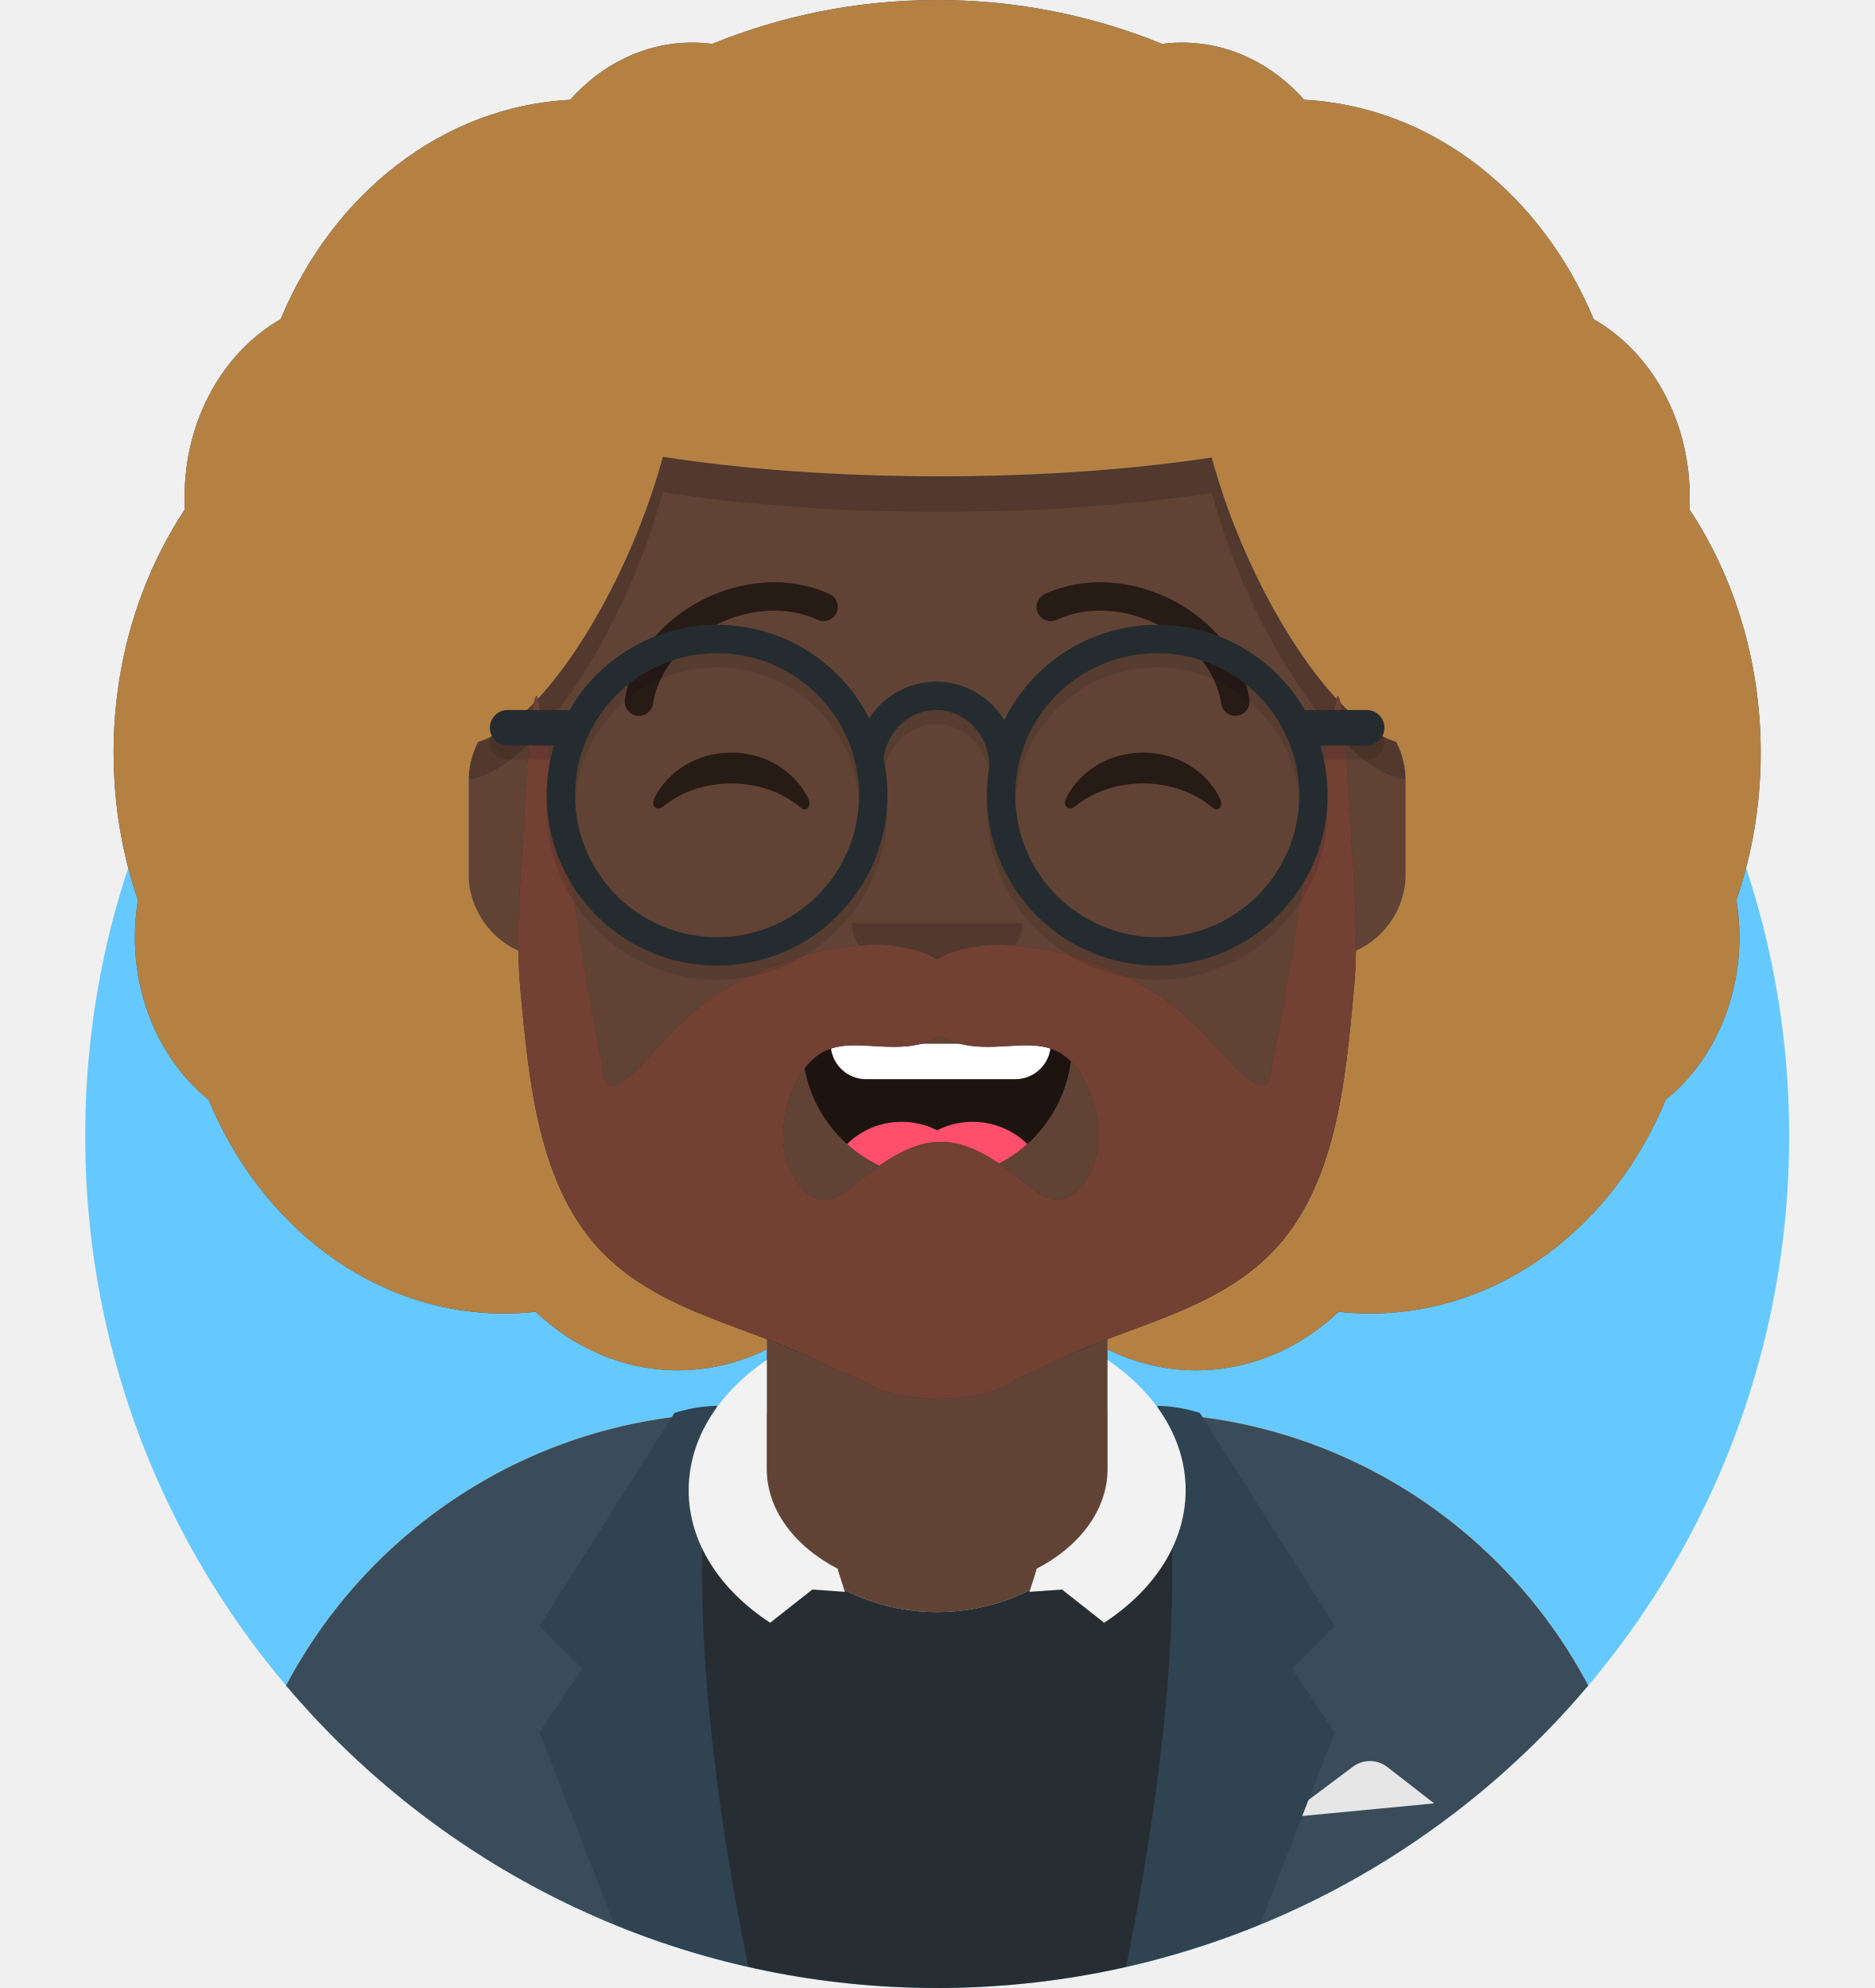
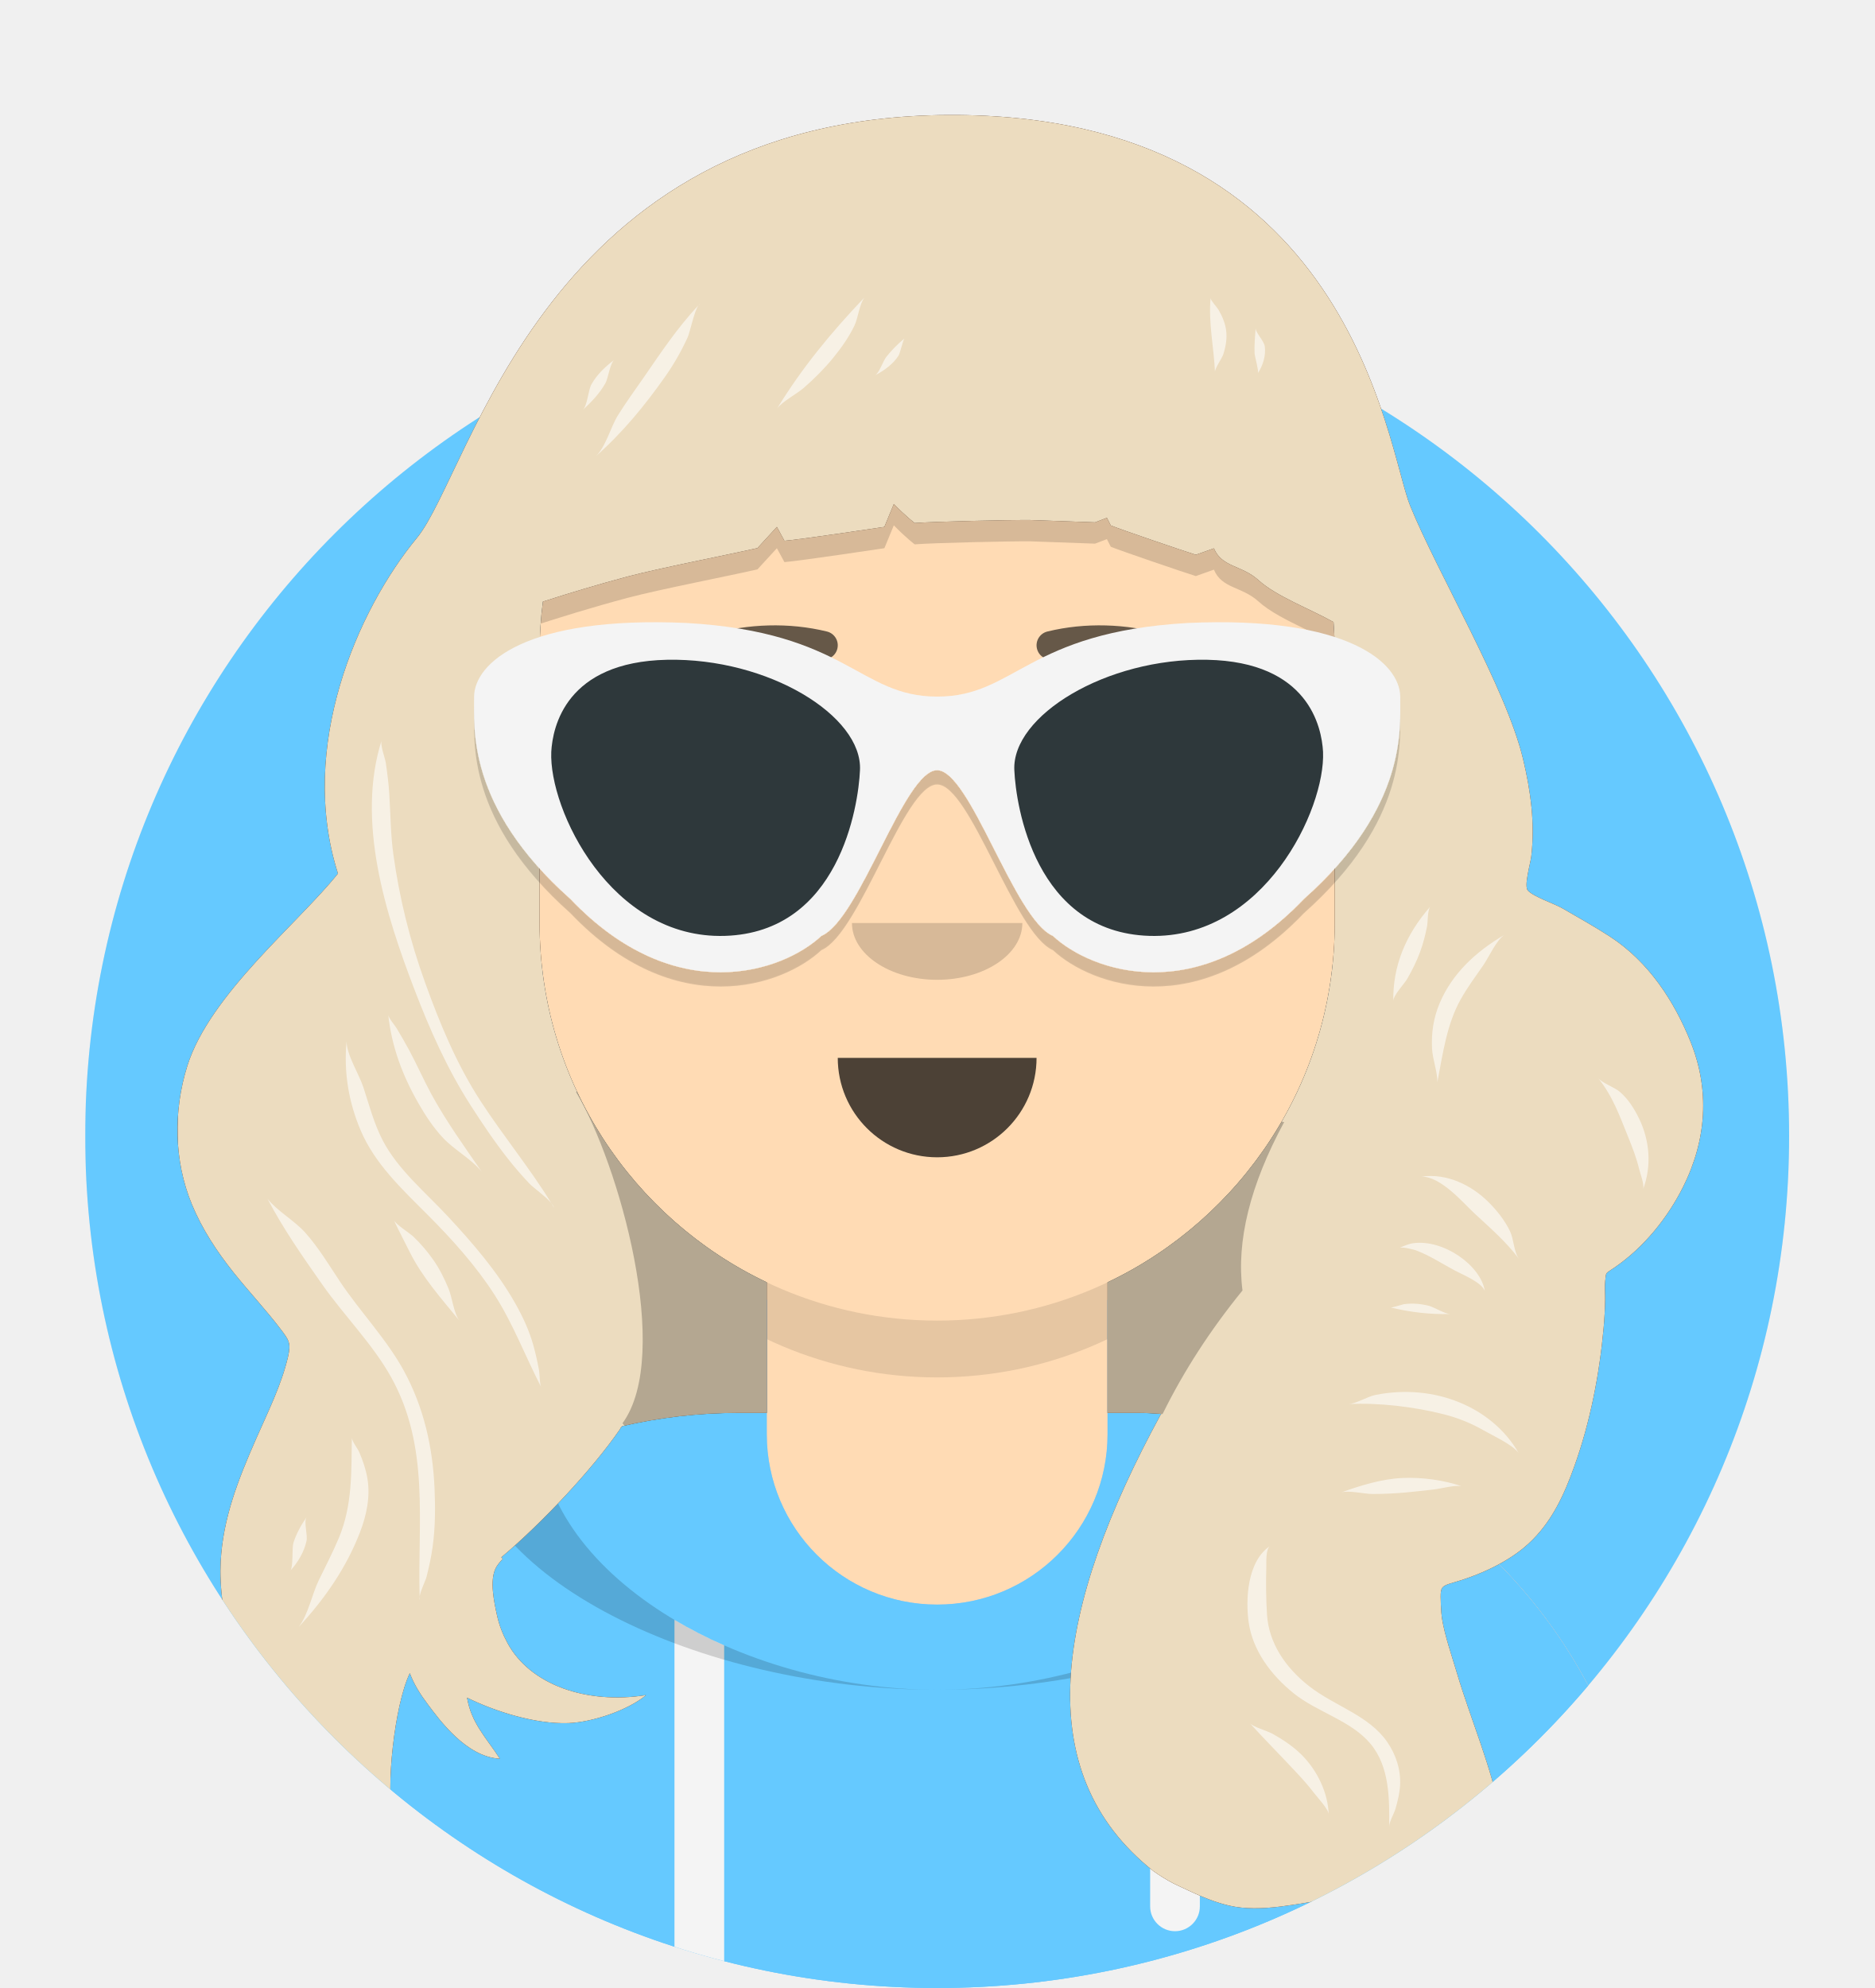
<svg xmlns="http://www.w3.org/2000/svg" xmlns:xlink="http://www.w3.org/1999/xlink" width="264px" height="280px" viewBox="0 0 264 280" version="1.1">
  <defs>
    <circle id="path-1" cx="120" cy="120" r="120" />
    <path d="M12,160 C12,226.274 65.726,280 132,280 C198.274,280 252,226.274 252,160 L264,160 L264,-1.42108547e-14 L-3.19744231e-14,-1.42108547e-14 L-3.19744231e-14,160 L12,160 Z" id="path-3" />
    <path d="M124,144.611 L124,163 L128,163 L128,163 C167.765,163 200,195.235 200,235 L200,244 L0,244 L0,235 C-4.86974701e-15,195.235 32.235,163 72,163 L72,163 L76,163 L76,144.611 C58.763,136.422 46.372,119.687 44.305,99.881 C38.48,99.058 34,94.052 34,88 L34,74 C34,68.054 38.325,63.118 44,62.166 L44,56 L44,56 C44,25.072 69.072,5.68137151e-15 100,0 L100,0 L100,0 C130.928,-5.68137151e-15 156,25.072 156,56 L156,62.166 C161.675,63.118 166,68.054 166,74 L166,88 C166,94.052 161.52,99.058 155.695,99.881 C153.628,119.687 141.237,136.422 124,144.611 Z" id="path-5" />
  </defs>
  <g id="Avataaar" stroke="none" stroke-width="1" fill="none" fill-rule="evenodd">
    <g transform="translate(-825, -1100)" id="Avataaar/Circle">
      <g transform="translate(825, 1100)">
        <g id="Circle" stroke-width="1" fill-rule="evenodd" transform="translate(12, 40)">
          <mask id="mask-2" fill="white">
            <use xlink:href="#path-1" />
          </mask>
          <use id="Circle-Background" fill="#E6E6E6" xlink:href="#path-1" />
          <g id="Color/Palette/Blue-01" mask="url(#mask-2)" fill="#65C9FF">
            <rect id="🖍Color" x="0" y="0" width="240" height="240" />
          </g>
        </g>
        <mask id="mask-4" fill="white">
          <use xlink:href="#path-3" />
        </mask>
        <g id="Mask" />
        <g id="Avataaar" stroke-width="1" fill-rule="evenodd" mask="url(#mask-4)">
          <g id="Body" transform="translate(32, 36)">
            <mask id="mask-6" fill="white">
              <use xlink:href="#path-5" />
            </mask>
            <use fill="#D0C6AC" xlink:href="#path-5" />
-             <g id="Skin/👶🏽-03-Brown" mask="url(#mask-6)" fill="#614335">
+             <g id="Skin/👶🏽-03-Brown" mask="url(#mask-6)" fill="#FFDBB4">
              <g transform="translate(-32, 0)" id="Color">
                <rect x="0" y="0" width="264" height="244" />
              </g>
            </g>
            <path d="M156,79 L156,102 C156,132.928 130.928,158 100,158 C69.072,158 44,132.928 44,102 L44,79 L44,94 C44,124.928 69.072,150 100,150 C130.928,150 156,124.928 156,94 L156,79 Z" id="Neck-Shadow" fill-opacity="0.1" fill="#000000" mask="url(#mask-6)" />
          </g>
-           <g id="Clothing/Blazer-+-Sweater" transform="translate(0, 170)">
+           <g id="Clothing/Hoodie" transform="translate(0, 170)">
            <defs>
-               <path d="M105.192,29.052 L104,29.052 L104,29.052 C64.235,29.052 32,61.287 32,101.052 L32,110 L232,110 L232,101.052 C232,61.287 199.765,29.052 160,29.052 L160,29.052 L158.808,29.052 C158.935,30.035 159,31.036 159,32.052 C159,45.859 146.912,57.052 132,57.052 C117.088,57.052 105,45.859 105,32.052 C105,31.036 105.065,30.035 105.192,29.052 Z" id="react-path-86" />
+               <path d="M108,13.071 C90.081,15.076 76.28,20.552 76.004,34.645 C50.146,45.568 32,71.165 32,100.999 L32,100.999 L32,110 L232,110 L232,100.999 C232,71.165 213.854,45.568 187.996,34.645 C187.72,20.552 173.919,15.076 156,13.071 L156,32 L156,32 C156,45.255 145.255,56 132,56 L132,56 C118.745,56 108,45.255 108,32 L108,13.071 Z" id="react-path-88" />
            </defs>
-             <mask id="react-mask-87" fill="white">
-               <use xlink:href="#react-path-86" />
+             <mask id="react-mask-89" fill="white">
+               <use xlink:href="#react-path-88" />
            </mask>
-             <use id="Clothes" fill="#E6E6E6" fill-rule="evenodd" xlink:href="#react-path-86" />
-             <g id="Color/Palette/Black" mask="url(#react-mask-87)" fill-rule="evenodd" fill="#262E33">
+             <use id="Hoodie" fill="#B7C1DB" fill-rule="evenodd" xlink:href="#react-path-88" />
+             <g id="Color/Palette/Gray-01" mask="url(#react-mask-89)" fill-rule="evenodd" fill="#65C9FF">
              <rect id="🖍Color" x="0" y="0" width="264" height="110" />
            </g>
-             <g id="Blazer" stroke-width="1" fill-rule="evenodd" transform="translate(32, 28)">
-               <path d="M68.785,1.122 C30.512,2.804 1.24427139e-14,34.365 0,73.052 L0,82 L69.362,82 C65.961,69.92 64,55.709 64,40.5 C64,26.173 65.74,12.731 68.785,1.122 Z M131.638,82 L200,82 L200,73.052 C200,34.707 170.025,3.363 132.229,1.174 C135.265,12.771 137,26.194 137,40.5 C137,55.709 135.039,69.92 131.638,82 Z" id="Saco" fill="#3A4C5A" />
-               <path d="M149,58 L158.556,50.833 L158.556,50.833 C159.999,49.751 161.988,49.768 163.412,50.876 L170,56 L149,58 Z" id="Pocket-hanky" fill="#E6E6E6" />
-               <path d="M69,1.13686838e-13 C65,19.333 66.667,46.667 74,82 L58,82 L44,46 L50,37 L44,31 L63,1 C65.028,0.369 67.028,0.036 69,1.13686838e-13 Z" id="Wing" fill="#2F4351" />
-               <path d="M151,1.13686838e-13 C147,19.333 148.667,46.667 156,82 L140,82 L126,46 L132,37 L126,31 L145,1 C147.028,0.369 149.028,0.036 151,1.13686838e-13 Z" id="Wing" fill="#2F4351" transform="translate(141, 41) scale(-1, 1) translate(-141, -41) " />
-             </g>
-             <path d="M156,21.539 C162.772,26.136 167,32.656 167,39.888 C167,47.289 162.572,53.945 155.52,58.556 L149.579,53.876 L145,54.208 L146,51.057 L145.922,50.996 C152.022,47.853 156,42.7 156,36.877 L156,21.539 Z M108,21.539 C101.228,26.136 97,32.656 97,39.888 C97,47.289 101.428,53.945 108.48,58.556 L114.421,53.876 L119,54.208 L118,51.057 L118.078,50.996 C111.978,47.853 108,42.7 108,36.877 L108,21.539 Z" id="Collar" fill="#F2F2F2" fill-rule="evenodd" />
+             <path d="M102,61.739 L102,110 L95,110 L95,58.15 C97.204,59.46 99.547,60.661 102,61.739 Z M169,58.15 L169,98.5 C169,100.433 167.433,102 165.5,102 C163.567,102 162,100.433 162,98.5 L162,61.739 C164.453,60.661 166.796,59.46 169,58.15 Z" id="Straps" fill="#F4F4F4" fill-rule="evenodd" mask="url(#react-mask-89)" />
+             <path d="M90.96,12.724 C75.909,15.571 65.5,21.243 65.5,32.308 C65.5,52.02 98.538,68 132,68 C165.462,68 198.5,52.02 198.5,32.308 C198.5,21.243 188.091,15.571 173.04,12.724 C182.125,16.074 188,21.706 188,31.077 C188,51.469 160.179,68 132,68 C103.821,68 76,51.469 76,31.077 C76,21.706 81.875,16.074 90.96,12.724 Z" id="Shadow" fill-opacity="0.16" fill="#000000" fill-rule="evenodd" mask="url(#react-mask-89)" />
          </g>
          <g id="Face" transform="translate(76, 82)" fill="#000000">
-             <g id="Mouth/Smile" transform="translate(2, 52)">
-               <defs>
-                 <path d="M35.118,15.128 C36.176,24.62 44.226,32 54,32 C63.804,32 71.874,24.574 72.892,15.04 C72.974,14.273 72.117,13 71.043,13 C56.149,13 44.738,13 37.087,13 C36.007,13 35.012,14.178 35.118,15.128 Z" id="react-path-88" />
-               </defs>
-               <mask id="react-mask-89" fill="white">
-                 <use xlink:href="#react-path-88" />
-               </mask>
-               <use id="Mouth" fill-opacity="0.7" fill="#000000" fill-rule="evenodd" xlink:href="#react-path-88" />
-               <rect id="Teeth" fill="#FFFFFF" fill-rule="evenodd" mask="url(#react-mask-89)" x="39" y="2" width="31" height="16" rx="5" />
-               <g id="Tongue" stroke-width="1" fill-rule="evenodd" mask="url(#react-mask-89)" fill="#FF4F6D">
-                 <g transform="translate(38, 24)">
-                   <circle cx="11" cy="11" r="11" />
-                   <circle cx="21" cy="11" r="11" />
-                 </g>
-               </g>
+             <g id="Mouth/Default" transform="translate(2, 52)" fill-opacity="0.7">
+               <path d="M40,15 C40,22.732 46.268,29 54,29 L54,29 C61.732,29 68,22.732 68,15" id="Mouth" />
            </g>
            <g id="Nose/Default" transform="translate(28, 40)" fill-opacity="0.16">
              <path d="M16,8 C16,12.418 21.373,16 28,16 L28,16 C34.627,16 40,12.418 40,8" id="Nose" />
            </g>
-             <g id="Eyes/Happy-😁" transform="translate(0, 8)" fill-opacity="0.6">
-               <path d="M16.16,22.447 C18.007,18.649 22.164,16 26.998,16 C31.814,16 35.959,18.63 37.815,22.407 C38.367,23.529 37.582,24.447 36.791,23.767 C34.34,21.66 30.859,20.344 26.998,20.344 C23.257,20.344 19.874,21.579 17.438,23.572 C16.547,24.3 15.62,23.558 16.16,22.447 Z" id="Squint" />
-               <path d="M74.16,22.447 C76.007,18.649 80.164,16 84.998,16 C89.814,16 93.959,18.63 95.815,22.407 C96.367,23.529 95.582,24.447 94.791,23.767 C92.34,21.66 88.859,20.344 84.998,20.344 C81.257,20.344 77.874,21.579 75.438,23.572 C74.547,24.3 73.62,23.558 74.16,22.447 Z" id="Squint" />
+             <g id="Eyes/Wink-Wacky-😜" transform="translate(0, 8)">
+               <circle id="Cornea?-I-don't-know" fill="#FFFFFF" cx="82" cy="22" r="12" />
+               <circle id="Eye" fill-opacity="0.7" fill="#000000" cx="82" cy="22" r="6" />
+               <path d="M16.16,25.447 C18.007,21.649 22.164,19 26.998,19 C31.814,19 35.959,21.63 37.815,25.407 C38.367,26.529 37.582,27.447 36.791,26.767 C34.34,24.66 30.859,23.344 26.998,23.344 C23.257,23.344 19.874,24.579 17.438,26.572 C16.547,27.3 15.62,26.558 16.16,25.447 Z" id="Winky-Doodle" fill-opacity="0.6" fill="#000000" />
            </g>
-             <g id="Eyebrow/Outline/Raised-Excited" fill-opacity="0.6">
-               <g id="I-Browse" transform="translate(12, 0)">
-                 <path d="M3.976,17.128 C5.471,7.605 18.059,1.109 27.164,5.301 C28.167,5.763 29.355,5.324 29.817,4.321 C30.279,3.318 29.84,2.13 28.836,1.668 C17.349,-3.622 1.936,4.332 0.024,16.507 C-0.147,17.599 0.599,18.622 1.69,18.794 C2.781,18.965 3.804,18.219 3.976,17.128 Z" id="Eyebrow" fill-rule="nonzero" />
-                 <path d="M61.976,17.128 C63.471,7.605 76.059,1.109 85.164,5.301 C86.167,5.763 87.355,5.324 87.817,4.321 C88.279,3.318 87.84,2.13 86.836,1.668 C75.349,-3.622 59.936,4.332 58.024,16.507 C57.853,17.599 58.599,18.622 59.69,18.794 C60.781,18.965 61.804,18.219 61.976,17.128 Z" id="Eyebrow" fill-rule="nonzero" transform="translate(73.0001, 9.410436) scale(-1, 1) translate(-73.0001, -9.410436) " />
+             <g id="Eyebrow/Outline/Default" fill-opacity="0.6">
+               <g id="I-Browse" transform="translate(12, 6)">
+                 <path d="M3.63,11.159 C7.545,5.65 18.278,2.561 27.523,4.831 C28.596,5.095 29.679,4.439 29.942,3.366 C30.206,2.293 29.55,1.21 28.477,0.947 C17.74,-1.69 5.312,1.887 0.37,8.841 C-0.27,9.742 -0.059,10.99 0.841,11.63 C1.742,12.27 2.99,12.059 3.63,11.159 Z" id="Eyebrow" fill-rule="nonzero" />
+                 <path d="M61.63,11.159 C65.545,5.65 76.278,2.561 85.523,4.831 C86.596,5.095 87.679,4.439 87.942,3.366 C88.206,2.293 87.55,1.21 86.477,0.947 C75.74,-1.69 63.312,1.887 58.37,8.841 C57.73,9.742 57.941,10.99 58.841,11.63 C59.742,12.27 60.99,12.059 61.63,11.159 Z" id="Eyebrow" fill-rule="nonzero" transform="translate(73.00015, 6.039198) scale(-1, 1) translate(-73.00015, -6.039198) " />
              </g>
            </g>
          </g>
          <g id="Top" stroke-width="1" fill-rule="evenodd">
            <defs>
-               <rect id="react-path-92" x="0" y="0" width="264" height="280" />
-               <path d="M180.666,104.495 C181.518,106.144 182,108.016 182,110 L182,123 C182,129.019 177.569,134.002 171.791,134.867 C170.048,155.115 157.531,172.283 140,180.611 L140,190.054 C143.832,191.95 148.059,193 152.5,193 C160.121,193 167.111,189.907 172.559,184.758 C174.02,184.918 175.502,185 177,185 C195.39,185 211.26,172.684 218.622,154.884 C224.9,149.814 229,141.454 229,132 C229,130.215 228.854,128.469 228.574,126.777 C230.786,120.339 232,113.331 232,106 C232,93.134 228.261,81.264 221.954,71.725 C221.985,71.155 222,70.579 222,70 C222,59.043 216.493,49.557 208.471,44.957 C201.16,27.369 185.741,14.991 167.697,14.057 C163.274,9.075 157.201,6 150.5,6 C149.549,6 148.611,6.062 147.688,6.182 C137.91,2.196 127.211,0 116,0 C104.789,0 94.09,2.196 84.312,6.182 C83.389,6.062 82.451,6 81.5,6 C74.799,6 68.726,9.075 64.303,14.057 C46.259,14.991 30.84,27.369 23.529,44.957 C15.507,49.557 10,59.043 10,70 C10,70.579 10.015,71.155 10.046,71.725 C3.739,81.264 0,93.134 0,106 C0,113.331 1.214,120.339 3.426,126.777 C3.146,128.469 3,130.215 3,132 C3,141.454 7.1,149.814 13.378,154.884 C20.74,172.684 36.61,185 55,185 C56.498,185 57.98,184.918 59.441,184.758 C64.889,189.907 71.879,193 79.5,193 C83.941,193 88.168,191.95 92,190.054 L92,180.611 C74.469,172.283 61.952,155.115 60.209,134.867 C54.431,134.002 50,129.019 50,123 L50,110 C50,108.017 50.481,106.146 51.333,104.498 C54.035,103.696 57.01,101.445 59.991,98.168 C59.994,98.167 59.997,98.166 60,98.166 L60,98.157 C66.866,90.601 73.755,77.602 77.369,64.335 C88.486,66.072 101.905,67.087 116.354,67.087 C130.513,67.087 143.683,66.112 154.668,64.438 C158.288,77.664 165.154,90.61 172,98.148 L172,98.166 C172.007,98.167 172.013,98.168 172.02,98.169 C174.996,101.441 177.967,103.691 180.666,104.495 Z" id="react-path-93" />
-               <path d="M65.18,77.737 C67.363,76.105 80.407,75.479 82.758,74.089 C83.492,73.655 84.061,73.216 84.5,72.78 C84.939,73.216 85.509,73.655 86.242,74.089 C88.593,75.479 101.637,76.105 103.82,77.737 C106.03,79.391 107.644,83.185 107.467,86.151 C107.255,89.71 103.361,98.203 93.672,99.181 C91.558,96.828 88.237,95.31 84.5,95.31 C80.763,95.31 77.442,96.828 75.328,99.181 C65.639,98.203 61.745,89.71 61.533,86.151 C61.357,83.185 62.97,79.391 65.18,77.737 M103.142,94.906 C103.143,94.906 103.145,94.905 103.146,94.905 C103.144,94.905 103.143,94.906 103.142,94.906 M65.845,94.901 C65.849,94.903 65.857,94.906 65.862,94.908 C65.857,94.906 65.851,94.903 65.845,94.901 M144.863,55.985 C144.474,50.03 143.278,44.152 142.234,38.286 C141.953,36.707 140.424,26 139.735,26 C139.502,35.109 138.702,44.08 137.67,53.139 C137.361,55.848 137.038,58.556 136.825,61.274 C136.654,63.47 136.96,66.122 136.428,68.246 C135.749,70.952 132.348,73.478 129.703,74.411 C123.103,76.737 117.598,67.108 111.961,64.291 C104.643,60.635 92.064,59.764 84.582,64.53 C76.936,59.764 64.357,60.635 57.039,64.291 C51.402,67.108 45.897,76.737 39.297,74.411 C36.652,73.478 33.25,70.952 32.572,68.246 C32.04,66.122 32.346,63.47 32.175,61.274 C31.962,58.556 31.639,55.848 31.33,53.139 C30.298,44.08 29.497,35.109 29.265,26 C28.576,26 27.047,36.707 26.766,38.286 C25.722,44.152 24.526,50.03 24.138,55.985 C23.739,62.105 24.215,68.167 25.47,74.163 C26.069,77.028 26.769,79.876 27.519,82.704 C28.353,85.847 27.199,91.966 27.572,95.192 C28.279,101.296 31.154,113.2 34.383,118.451 C35.944,120.989 37.773,122.574 39.816,124.619 C41.783,126.588 42.604,129.64 44.726,131.737 C48.682,135.645 54.446,137.971 60.366,138.543 C65.677,143.05 74.506,146 84.5,146 C94.495,146 103.323,143.05 108.635,138.543 C114.554,137.971 120.318,135.645 124.274,131.737 C126.396,129.64 127.217,126.588 129.184,124.619 C131.226,122.574 133.056,120.989 134.617,118.451 C137.846,113.2 140.721,101.296 141.428,95.192 C141.801,91.966 140.647,85.847 141.481,82.704 C142.232,79.876 142.931,77.028 143.531,74.163 C144.785,68.167 145.261,62.105 144.863,55.985 Z" id="react-path-94" />
+               <rect id="react-path-126" x="0" y="0" width="264" height="280" />
+               <path d="M162.831,71.618 C162.943,73.064 163,74.525 163,76 L163,114 C163,136.339 149.92,155.623 131,164.611 L131,183 L135,183 C136.524,183 137.038,183.047 138.539,183.141 C123.626,210.496 119.824,233.574 137.472,247.543 C139.17,248.746 140.396,249.329 140.607,249.428 C142.98,250.546 145.444,251.768 148.074,252.383 C152.697,253.463 158.007,252.01 162.631,251.43 C164.743,251.164 166.848,251.001 168.977,250.994 C171.542,250.985 174.188,251.078 176.119,252.691 C178.003,254.265 177.763,259.889 172.244,262.524 C176.343,264.379 181.256,260.071 182.932,257.347 C184.398,254.962 185.526,252.379 186.146,249.742 C186.918,246.459 186.968,243.017 186.364,239.728 C185.106,232.88 182.188,226.296 180.201,219.606 C179.469,217.14 178.515,214.441 178.099,211.917 C177.986,211.232 177.852,208.701 177.958,208.172 C178.036,207.779 178.017,207.375 179.373,206.996 C183.289,205.9 187.38,204.063 190.225,201.477 C193.59,198.418 195.344,194.445 196.758,190.497 C198.999,184.245 200.281,177.55 200.871,171.057 C200.993,169.708 201.062,168.362 201.086,167.01 C201.101,166.193 201.001,165.263 201.094,164.445 C201.247,163.105 201.04,163.458 202.342,162.571 C206.599,159.671 209.921,155.449 212.052,151.201 C215.398,144.529 215.834,137.493 213.118,130.734 C210.865,125.127 207.291,119.499 201.726,115.888 C199.589,114.502 197.334,113.245 195.115,111.958 C193.907,111.258 191.068,110.343 190.21,109.441 C189.609,108.811 190.565,105.649 190.686,104.583 C191.214,99.935 190.606,95.426 189.521,90.887 C187.127,80.879 177.488,64.738 173.618,55.225 C170.293,47.053 165.482,-0.075 108.587,0.199 C51.691,0.473 41.419,50.438 33.716,59.774 C25.351,69.912 16.907,89.176 22.603,107.036 C17.099,113.958 4.545,124.044 1.385,134.126 C-0.597,140.451 -0.512,147.496 2.029,153.633 C3.466,157.104 5.525,160.251 7.94,163.272 C10.057,165.919 12.408,168.424 14.458,171.11 C15.695,172.732 16.026,173.129 15.56,175.128 C14.641,179.068 12.741,182.853 11.094,186.603 C8.542,192.413 6.397,197.822 6.08,204.016 C5.778,209.912 7.404,226.689 24.341,236.576 C26.325,237.734 28.283,238.743 30.383,239.685 C29.293,236.29 30.529,224.162 32.726,219.654 C33.286,221.205 34.237,222.697 35.262,224.052 C36.861,226.167 40.636,231.461 45.409,231.707 C43.472,228.723 41.389,226.709 40.785,223.109 C44.762,225.069 50.419,226.856 55.047,226.691 C58.451,226.571 63.471,224.871 66,222.748 C57.628,224.075 49.679,221.315 46.482,215.419 C45.815,214.188 45.308,212.899 45.014,211.559 C44.597,209.659 43.938,206.615 44.823,204.862 C45.038,204.436 45.389,204.001 45.807,203.573 C45.741,203.494 45.675,203.416 45.61,203.337 C51.304,198.55 58.449,190.933 62.275,185.368 C62.346,185.245 62.416,185.123 62.486,185 L62.525,185 C62.554,184.958 62.582,184.916 62.61,184.874 C67.875,183.648 73.362,183 79,183 L83,183 L83,164.611 C64.08,155.623 51,136.339 51,114 L51,76 L51,76 C51,73.537 51.159,71.112 51.467,68.733 C55.409,67.47 59.365,66.278 63.399,65.205 C67.855,64.019 77.798,62.091 81.689,61.194 L84.425,58.215 L85.488,60.17 C87.646,60.004 99.566,58.213 99.566,58.213 L100.896,54.99 C102.613,56.753 103.835,57.669 103.835,57.669 C106.391,57.46 117.488,57.211 120.12,57.243 C120.12,57.243 127.46,57.501 129.241,57.571 L130.908,56.933 L131.456,58.01 C132.91,58.601 141.699,61.601 143.434,62.138 L145.981,61.232 C147.1,63.926 149.92,63.586 152.257,65.713 C154.76,67.992 159.483,69.737 162.831,71.618 Z" id="react-path-127" />
            </defs>
-             <mask id="react-mask-90" fill="white">
-               <use xlink:href="#react-path-92" />
+             <mask id="react-mask-124" fill="white">
+               <use xlink:href="#react-path-126" />
            </mask>
            <g id="Mask" />
-             <g id="Top/Long-Hair/Fro" mask="url(#react-mask-90)">
+             <g id="Top/Long-Hair/Curvy" mask="url(#react-mask-124)">
              <g transform="translate(-1, 0)">
-                 <path d="M67,109.778 C76.038,108.717 88.922,89.331 94.369,69.335 C105.486,71.072 118.905,72.087 133.354,72.087 C147.513,72.087 160.683,71.112 171.668,69.438 C177.13,89.391 189.978,108.707 199,109.777 L199,89 C199,66.116 187.353,45.952 169.664,34.113 C169.136,36.595 168.785,39.335 168.624,42.297 C158.285,40.893 146.228,40.087 133.354,40.087 C120.19,40.087 107.882,40.929 97.39,42.393 C97.232,39.392 96.878,36.618 96.343,34.107 C78.65,45.946 67,66.113 67,89 L67,89 L67,109.778 Z" id="Shadow" fill-opacity="0.16" fill="#000000" fill-rule="evenodd" />
-                 <g id="Hair" stroke-width="1" fill="none" fill-rule="evenodd" transform="translate(17, 0)">
-                   <mask id="react-mask-91" fill="white">
-                     <use xlink:href="#react-path-93" />
+                 <path d="M100.9,42.465 C91.102,48.472 82.386,56.327 76.587,65.36 C73.825,69.663 71.553,74.2 69.436,78.758 C68.374,81.045 67.405,83.36 66.476,85.689 C65.889,87.159 64.989,88.745 65.836,90.288 C66.353,89.986 66.549,90.094 66.224,90.635 C68.916,91.369 72.658,89.3 74.991,88.536 C79.754,86.975 84.52,85.503 89.399,84.205 C93.855,83.019 103.798,81.091 107.689,80.194 L110.425,77.215 L111.488,79.17 C113.646,79.004 125.566,77.213 125.566,77.213 L126.896,73.99 C128.613,75.753 129.835,76.669 129.835,76.669 C132.391,76.46 143.488,76.211 146.12,76.243 C146.12,76.243 153.46,76.501 155.241,76.571 L156.908,75.933 L157.456,77.01 C158.91,77.601 167.699,80.601 169.434,81.138 L171.981,80.232 C173.1,82.926 175.92,82.586 178.257,84.713 C181.349,87.527 187.826,89.529 190.918,91.976 C192.025,92.852 193.06,93.768 194.1,94.702 C195.256,95.739 195.085,95.89 195.461,97.08 C195.573,97.436 196.716,99.279 197.203,99.43 C198.936,99.966 187.049,68.944 183.786,64.977 C180.418,60.883 158.575,33.323 129.612,34.225" id="Top-Shadow" fill-opacity="0.16" fill="#000000" fill-rule="evenodd" />
+                 <g id="Hair" stroke-width="1" fill="none" fill-rule="evenodd" transform="translate(26, 16)">
+                   <mask id="react-mask-125" fill="white">
+                     <use xlink:href="#react-path-127" />
                  </mask>
-                   <use fill="#314756" xlink:href="#react-path-93" />
-                   <g id="Skin/👶🏽-03-Brown" mask="url(#react-mask-91)" fill="#B58143">
+                   <use id="Hair-Mask" fill="#361A0A" xlink:href="#react-path-127" />
+                   <g id="Skin/👶🏽-03-Brown" mask="url(#react-mask-125)" fill="#ECDCBF">
                    <g transform="translate(0, 0) " id="Color">
                      <rect x="0" y="0" width="264" height="280" />
                    </g>
                  </g>
+                   <path d="M62.679,184.462 C69.755,174.755 62.149,147.787 56.128,137.801 C72.965,130.138 106.214,131.553 155.874,142.048 C151.079,150.9 149.123,158.804 150.006,165.757 C145.469,171.333 141.72,177.127 138.76,183.141 L103.889,191.747 C81.853,194.4 68.116,191.972 62.679,184.462 Z" id="Shadow" fill-opacity="0.24" fill="#000000" mask="url(#react-mask-125)" />
                </g>
-                 <g id="Facial-Hair/Beard-Medium" transform="translate(49, 72)">
+                 <path d="M79.04,170.094 C78.981,169.893 78.835,169.667 78.635,169.429 C78.771,169.65 78.907,169.871 79.04,170.094 Z M56.41,120.375 C57.266,126.541 58.736,132.465 60.866,138.377 C62.928,144.098 65.286,149.836 68.679,155.068 C71.84,159.943 75.603,164.492 78.635,169.429 C77.838,168.481 76.163,167.33 75.521,166.651 C74.464,165.535 73.475,164.385 72.537,163.193 C70.614,160.75 68.9,158.194 67.243,155.61 C63.991,150.537 61.553,145.034 59.44,139.531 C55.29,128.723 51.127,115.617 54.774,104.201 C54.492,104.935 55.233,106.688 55.349,107.497 C55.553,108.911 55.735,110.334 55.827,111.757 C56.012,114.64 56.011,117.506 56.41,120.375 Z M68.855,165.041 C67.497,163.31 64.974,161.944 63.413,160.279 C61.998,158.77 60.902,157.078 59.907,155.34 C57.652,151.399 56.17,147.375 55.69,142.969 C55.799,143.492 56.608,144.396 56.863,144.825 C57.477,145.859 58.084,146.894 58.651,147.949 C59.748,149.99 60.664,152.1 61.773,154.136 C63.811,157.875 66.403,161.495 68.855,165.041 Z M73.532,183.499 C74.647,185.461 75.572,187.465 76.157,189.601 C76.465,190.728 76.714,191.87 76.927,193.014 C76.996,193.383 77.009,194.71 77.185,195.284 C74.97,190.993 73.28,186.449 70.642,182.342 C68.038,178.288 64.695,174.561 61.196,171.061 C57.501,167.366 53.786,163.879 51.804,159.214 C50.079,155.154 49.413,150.996 49.814,146.658 C49.816,148.569 51.571,151.28 52.177,153.127 C53.006,155.654 53.666,158.232 54.914,160.634 C57.04,164.723 60.873,167.877 64.079,171.322 C67.632,175.138 71.025,179.084 73.532,183.499 Z M59.229,174.179 C60.287,175.197 61.216,176.283 62.035,177.454 C62.933,178.739 63.591,180.09 64.18,181.504 C64.687,182.721 64.911,184.986 65.707,186.002 C63.129,182.856 60.474,179.885 58.696,176.312 C58.089,175.09 57.148,173.289 56.453,171.817 C56.684,172.41 58.706,173.677 59.229,174.179 Z M48.903,180.528 C51.741,184.778 55.451,188.609 57.877,193.056 C60.707,198.243 61.952,203.863 62.203,209.596 C62.322,212.307 62.315,215.061 61.95,217.764 C61.754,219.212 61.44,220.65 61.081,222.076 C60.945,222.617 60.241,224.002 60.104,224.847 C59.814,214.306 61.558,203.764 56.077,193.943 C53.481,189.292 49.491,185.327 46.398,180.925 C43.616,176.966 40.9,173.084 38.685,168.851 C40.041,170.567 42.485,171.916 44.001,173.62 C45.9,175.754 47.349,178.2 48.903,180.528 Z M60.104,224.847 C60.071,225.051 60.07,225.224 60.117,225.347 C60.112,225.18 60.108,225.013 60.104,224.847 Z M50.56,202.494 C50.561,202.99 51.376,204.012 51.599,204.529 C52.121,205.738 52.546,207.007 52.757,208.29 C53.175,210.818 52.627,213.43 51.69,215.85 C49.791,220.757 46.816,225.103 43.077,229.15 C44.412,227.402 44.944,224.561 45.883,222.612 C46.848,220.611 47.883,218.641 48.734,216.601 C50.653,211.996 50.484,207.29 50.56,202.494 Z M41.917,221.201 C42.318,220.653 42.11,218.018 42.322,217.329 C42.714,216.056 43.392,214.827 44.171,213.694 C43.755,214.393 44.369,216.16 44.166,217.067 C43.834,218.556 42.996,219.999 41.917,221.201 Z M99.608,42.748 C99.527,42.805 99.447,42.908 99.368,43.045 C99.448,42.946 99.527,42.847 99.608,42.748 Z M84.847,64.332 C86.267,63.086 87.024,60.141 88.003,58.552 C89.128,56.727 90.421,54.973 91.648,53.196 C94.08,49.672 96.374,46.212 99.368,43.005 C98.746,43.94 98.195,46.774 97.854,47.519 C96.962,49.467 95.899,51.333 94.633,53.124 C91.772,57.168 88.703,60.927 84.847,64.332 Z M84.312,54.122 C85.062,52.795 86.206,51.674 87.492,50.708 C86.919,51.211 86.661,53.283 86.267,53.983 C85.472,55.395 84.314,56.613 83.071,57.755 C83.735,57.173 83.843,54.952 84.312,54.122 Z M203.506,152.128 C203.499,152.18 203.485,152.282 203.465,152.438 C203.463,150.913 202.784,149.237 202.704,147.669 C202.592,145.479 202.907,143.354 203.787,141.277 C205.527,137.176 208.79,134.07 212.951,131.639 C211.806,132.313 210.684,134.852 209.95,135.907 C208.847,137.493 207.668,139.094 206.736,140.758 C204.793,144.226 204.23,148.375 203.506,152.128 Z M201.998,130.482 C201.761,131.707 201.449,132.922 201.009,134.108 C200.535,135.387 199.916,136.631 199.226,137.836 C198.796,138.587 197.247,140.163 197.248,140.993 C197.165,136.095 198.976,131.658 202.42,127.736 C202.042,128.393 202.137,129.766 201.998,130.482 Z M201.197,165.72 C204.853,165.203 208.302,166.981 210.618,169.271 C211.856,170.495 212.956,171.9 213.683,173.404 C214.23,174.535 214.229,176.387 214.963,177.324 C213.166,174.905 210.887,172.951 208.639,170.86 C207.075,169.405 203.951,165.679 201.197,165.72 Z M200.419,176.097 C200.227,176.032 198.485,175.539 198.082,175.777 C198.679,175.51 199.412,175.185 200.069,175.098 C204.353,174.529 209.561,178.239 210.136,181.819 C209.658,180.593 207.111,179.578 205.96,178.969 C204.137,178.002 202.396,176.832 200.419,176.097 Z M202.228,183.908 C202.97,184.09 204.547,185.084 205.275,185.073 C202.346,185.144 199.703,184.818 196.884,184.159 C197.036,184.2 198.643,183.703 198.695,183.696 C199.91,183.524 201.052,183.62 202.228,183.908 Z M190.883,197.765 C195.171,197.523 200.219,198.149 204.314,199.182 C206.347,199.694 208.253,200.468 210.006,201.477 C211.42,202.291 213.936,203.409 214.882,204.614 C211.142,198.162 203.032,194.811 194.723,196.473 C193.615,196.696 191.914,197.75 190.883,197.765 Z M189.923,210.198 C192.611,209.233 195.584,208.304 198.506,208.169 C201.277,208.042 204.351,208.459 206.916,209.342 C206.033,209.102 203.923,209.674 202.996,209.779 C201.699,209.926 200.4,210.078 199.1,210.197 C197.506,210.342 195.898,210.423 194.299,210.419 C193.16,210.417 190.979,209.879 189.923,210.198 Z M179.459,227.411 C179.712,231.383 182.011,234.845 185.39,237.491 C188.973,240.296 193.769,241.573 196.37,245.32 C197.637,247.145 198.313,249.271 198.204,251.418 C198.148,252.524 197.87,253.636 197.57,254.712 C197.372,255.42 196.667,256.58 196.668,257.271 C196.699,253.384 196.752,248.859 194.032,245.598 C191.301,242.324 186.539,241.171 183.203,238.483 C179.925,235.841 177.438,232.389 176.878,228.498 C176.426,225.354 176.649,219.872 179.908,217.739 C179.246,218.128 179.377,220.112 179.361,220.669 C179.298,222.9 179.317,225.185 179.459,227.411 Z M177.006,242.673 C177.402,243.193 179.575,243.824 180.214,244.183 C181.67,245 183.079,245.929 184.235,247.06 C186.551,249.326 188.044,252.505 188.152,255.554 C188.152,254.833 186.506,253.097 186.043,252.481 C185.275,251.459 184.408,250.512 183.525,249.564 C181.371,247.254 179.135,245 177.006,242.673 Z M229.168,153.791 C230.372,154.842 231.179,156.148 231.843,157.5 C233.373,160.619 233.658,164.217 232.432,167.5 C232.635,166.796 232.031,165.316 231.861,164.602 C231.488,163.039 230.906,161.562 230.298,160.06 C229.118,157.144 228.164,154.412 226.114,151.858 C226.644,152.526 228.442,153.158 229.168,153.791 Z M171.51,41.983 C171.51,42.315 172.427,43.276 172.633,43.637 C173.15,44.539 173.557,45.486 173.697,46.492 C173.855,47.634 173.662,48.751 173.316,49.861 C173.11,50.52 172.132,51.795 172.132,52.389 C171.973,48.891 171.199,45.53 171.51,41.983 Z M179.147,48.805 C179.312,50.048 178.906,51.449 178.183,52.547 C178.315,52.236 177.729,50.164 177.71,49.785 C177.651,48.612 177.779,47.406 177.856,46.233 C177.857,46.874 179.039,47.996 179.147,48.805 Z M118.377,50.373 C117.142,51.886 115.738,53.303 114.227,54.616 C113.204,55.506 111.243,56.506 110.463,57.527 C113.964,51.815 118.009,46.888 122.765,41.895 C122.049,42.816 121.862,44.812 121.337,45.889 C120.563,47.476 119.528,48.965 118.377,50.373 Z M124.275,52.852 C124.845,52.516 125.379,50.859 125.813,50.301 C126.545,49.362 127.438,48.455 128.391,47.673 C128.186,47.893 127.789,49.716 127.566,50.074 C126.843,51.234 125.566,52.181 124.275,52.852 Z" id="Lights" fill-opacity="0.6" fill="#FFFFFF" fill-rule="evenodd" />
+                 <g id="Top/_Resources/Kurt" fill="none" transform="translate(62, 85)" stroke-width="1">
                  <defs>
-                     <path d="M105.018,94.13 C101.15,99.721 98.258,95.947 94.137,92.876 C91.657,91.027 87.961,88.728 84.504,88.841 C81.048,88.728 77.352,91.027 74.871,92.876 C70.751,95.947 67.858,99.721 63.991,94.13 C61.088,89.932 62.303,82.874 65.015,78.903 C68.874,73.251 74.109,75.985 79.962,75.34 C81.554,75.165 83.153,74.723 84.504,74 C85.856,74.723 87.455,75.165 89.046,75.34 C94.9,75.985 100.135,73.251 103.994,78.903 C106.706,82.874 107.92,89.932 105.018,94.13 M140.391,26 C136.967,40.075 135.393,54.434 132.91,68.671 C132.393,71.639 131.826,74.596 131.225,77.55 C131.098,78.17 130.974,80.473 130.363,80.764 C128.512,81.648 124.739,76.947 123.73,75.885 C121.197,73.219 118.685,70.529 115.599,68.437 C109.365,64.21 102.065,61.711 94.47,61.118 C91.292,60.869 86.995,61.303 84,63.11 C81.005,61.303 76.708,60.869 73.53,61.118 C65.934,61.711 58.635,64.21 52.4,68.437 C49.315,70.529 46.803,73.219 44.269,75.885 C43.261,76.947 39.488,81.648 37.637,80.764 C37.026,80.473 36.902,78.17 36.775,77.55 C36.174,74.596 35.607,71.639 35.09,68.671 C32.607,54.434 31.034,40.075 27.609,26 C26.613,26 25.739,44.748 25.627,46.495 C25.175,53.589 24.646,60.525 25.322,67.626 C26.486,79.875 27.699,95.234 37.033,104.588 C45.466,113.039 57.71,114.806 68.271,120.141 C69.631,120.828 71.435,121.676 73.38,122.371 C75.429,123.934 79.493,125 84.174,125 C89.085,125 93.316,123.827 95.254,122.138 C96.955,121.493 98.518,120.753 99.729,120.141 C110.289,114.805 122.534,113.039 130.967,104.588 C140.301,95.234 141.514,79.875 142.679,67.626 C143.353,60.525 142.825,53.589 142.373,46.495 C142.261,44.748 141.387,26 140.391,26 Z" id="react-path-96" />
-                   </defs>
-                   <mask id="react-mask-95" fill="white">
-                     <use xlink:href="#react-path-96" />
-                   </mask>
-                   <use id="Beardness" fill="#252E32" fill-rule="evenodd" xlink:href="#react-path-96" />
-                   <g id="Color/Hair/Brown" mask="url(#react-mask-95)" fill="#724133">
-                     <g transform="translate(-32, 0)" id="Color">
-                       <rect x="0" y="0" width="264" height="244" />
-                     </g>
-                   </g>
-                 </g>
-                 <g id="Top/_Resources/Round" fill="none" transform="translate(62, 85)">
-                   <defs>
-                     <path d="M80.465,16.394 C84.38,8.459 92.553,3 102,3 C110.92,3 118.703,7.866 122.84,15.088 C123.05,15.031 123.272,15 123.5,15 L131.5,15 C132.881,15 134,16.119 134,17.5 C134,18.881 132.881,20 131.5,20 L124.963,20 C125.637,22.215 126,24.565 126,27 C126,40.255 115.255,51 102,51 C88.745,51 78,40.255 78,27 C78,25.578 78.124,24.185 78.361,22.831 C78.276,18.455 74.914,15 70.862,15 C67.126,15 63.975,17.94 63.442,21.83 C63.807,23.495 64,25.225 64,27 C64,40.255 53.255,51 40,51 C26.745,51 16,40.255 16,27 C16,24.565 16.363,22.215 17.037,20 L10.5,20 C9.119,20 8,18.881 8,17.5 C8,16.119 9.119,15 10.5,15 L10.5,15 L18.5,15 C18.728,15 18.95,15.031 19.16,15.088 C23.297,7.866 31.08,3 40,3 C49.352,3 57.455,8.349 61.416,16.155 C63.493,13.039 66.949,11 70.862,11 C74.875,11 78.407,13.144 80.465,16.394 Z M40,47 C51.046,47 60,38.046 60,27 C60,15.954 51.046,7 40,7 C28.954,7 20,15.954 20,27 C20,38.046 28.954,47 40,47 Z M102,47 C113.046,47 122,38.046 122,27 C122,15.954 113.046,7 102,7 C90.954,7 82,15.954 82,27 C82,38.046 90.954,47 102,47 Z" id="react-path-97" />
-                     <filter x="-0.8%" y="-2.1%" width="101.6%" height="108.3%" filterUnits="objectBoundingBox" id="react-filter-98">
+                     <filter x="-0.8%" y="-2.0%" width="101.5%" height="108.0%" filterUnits="objectBoundingBox" id="react-filter-132">
                      <feOffset dx="0" dy="2" in="SourceAlpha" result="shadowOffsetOuter1" />
-                       <feColorMatrix values="0 0 0 0 0   0 0 0 0 0   0 0 0 0 0  0 0 0 0.1 0" type="matrix" in="shadowOffsetOuter1" />
+                       <feColorMatrix values="0 0 0 0 0   0 0 0 0 0   0 0 0 0 0  0 0 0 0.16 0" type="matrix" in="shadowOffsetOuter1" result="shadowMatrixOuter1" />
+                       <feMerge>
+                         <feMergeNode in="shadowMatrixOuter1" />
+                         <feMergeNode in="SourceGraphic" />
+                       </feMerge>
                    </filter>
                  </defs>
-                   <g id="Lennon-Glasses">
-                     <use fill="black" fill-opacity="1" filter="url(#react-filter-98)" xlink:href="#react-path-97" />
-                     <use fill="#252C2F" fill-rule="evenodd" xlink:href="#react-path-97" />
+                   <g id="Kurts" filter="url(#react-filter-132)" transform="translate(5, 2)">
+                     <path d="M66,11.111 C54.963,11.111 53.371,2.027 30.671,0.741 C7.986,-0.283 0.815,6.449 0.776,11.111 C0.813,15.404 -0.352,26.561 14.365,39.63 C29.137,55.142 44.27,49.882 49.694,44.815 C55.135,42.473 61.34,21.46 66,21.481 C70.66,21.503 76.865,42.473 82.306,44.815 C87.73,49.882 102.863,55.142 117.635,39.63 C132.352,26.561 131.187,15.404 131.224,11.111 C131.185,6.449 124.014,-0.283 101.329,0.741 C78.629,2.027 77.037,11.111 66,11.111 Z" id="It!" fill="#F4F4F4" fill-rule="nonzero" />
+                     <path d="M55.129,21.481 C55.51,13.823 42.216,5.642 27.953,5.926 C13.697,6.225 11.842,15.379 11.647,18.889 C11.298,27.022 20.014,45.304 36.106,44.815 C52.197,44.306 54.909,26.534 55.129,21.481 Z" id="Did" fill="#2F383B" fill-rule="nonzero" />
+                     <path d="M120.353,21.481 C120.734,13.823 107.439,5.642 93.176,5.926 C78.921,6.225 77.065,15.379 76.871,18.889 C76.522,27.022 85.238,45.304 101.329,44.815 C117.421,44.306 120.133,26.534 120.353,21.481 Z" id="Courtney" fill="#2F383B" fill-rule="nonzero" transform="translate(98.61177, 25.37037) scale(-1, 1) translate(-98.61177, -25.37037) " />
                  </g>
                </g>
              </g>
            </g>
          </g>
        </g>
      </g>
    </g>
  </g>
</svg>
